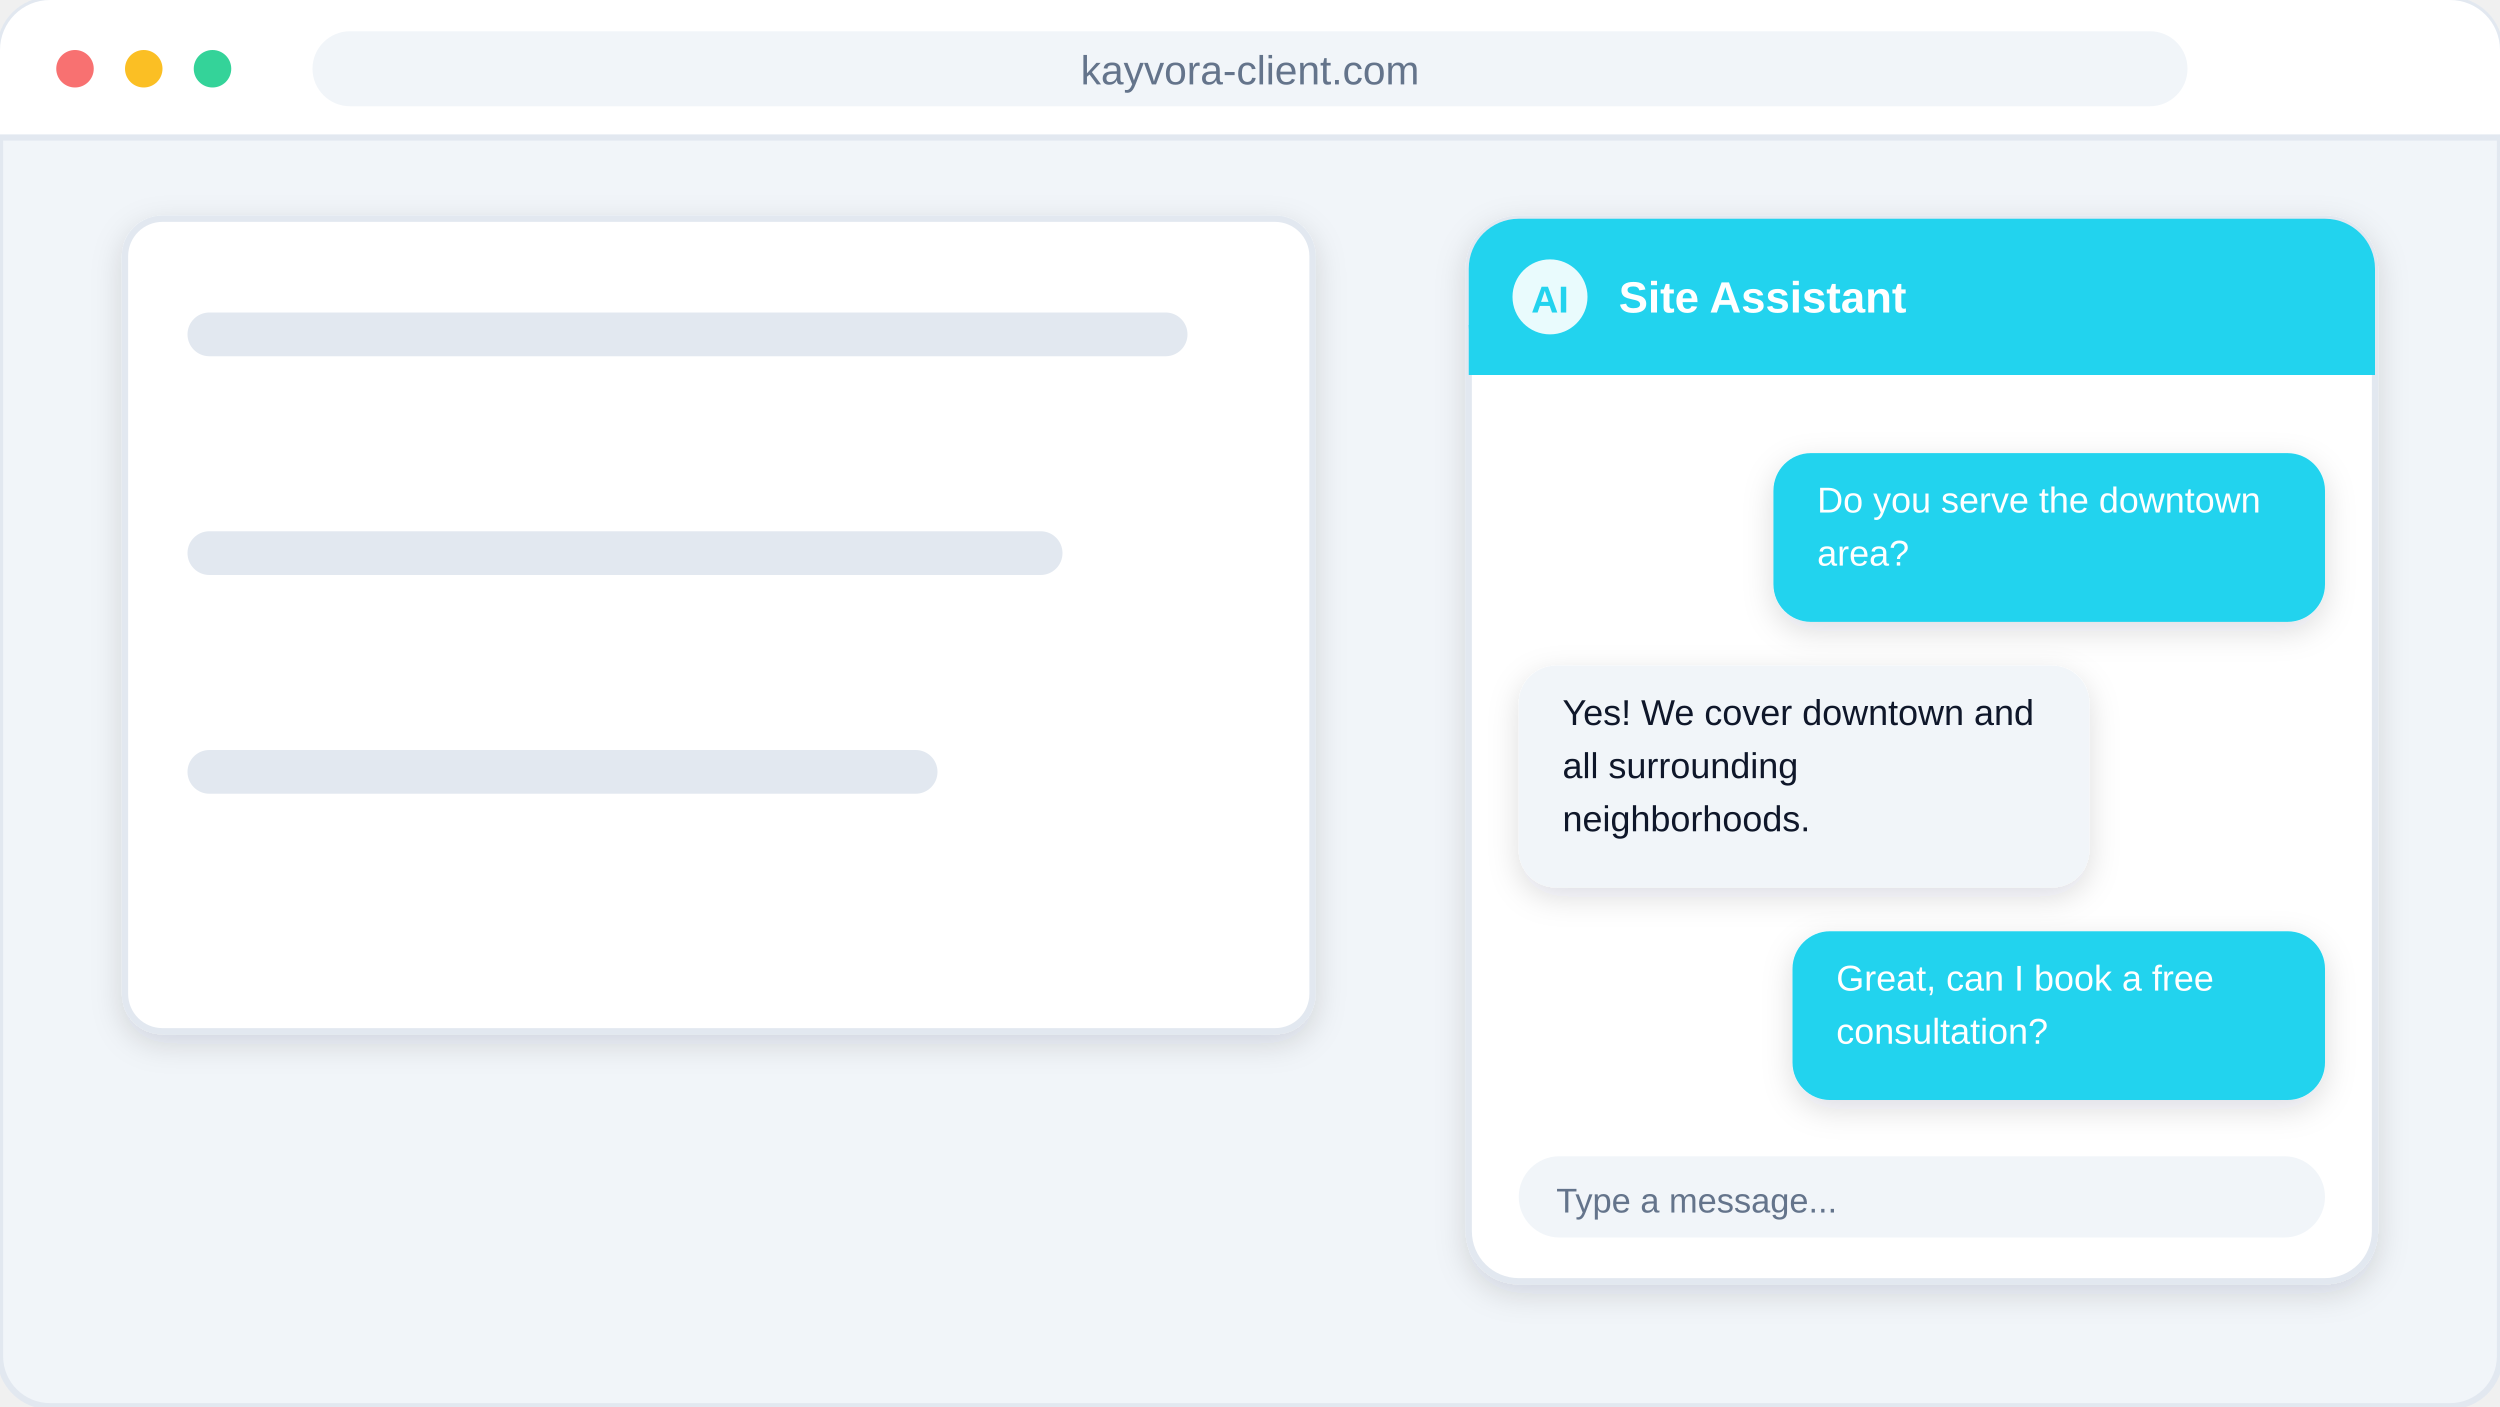
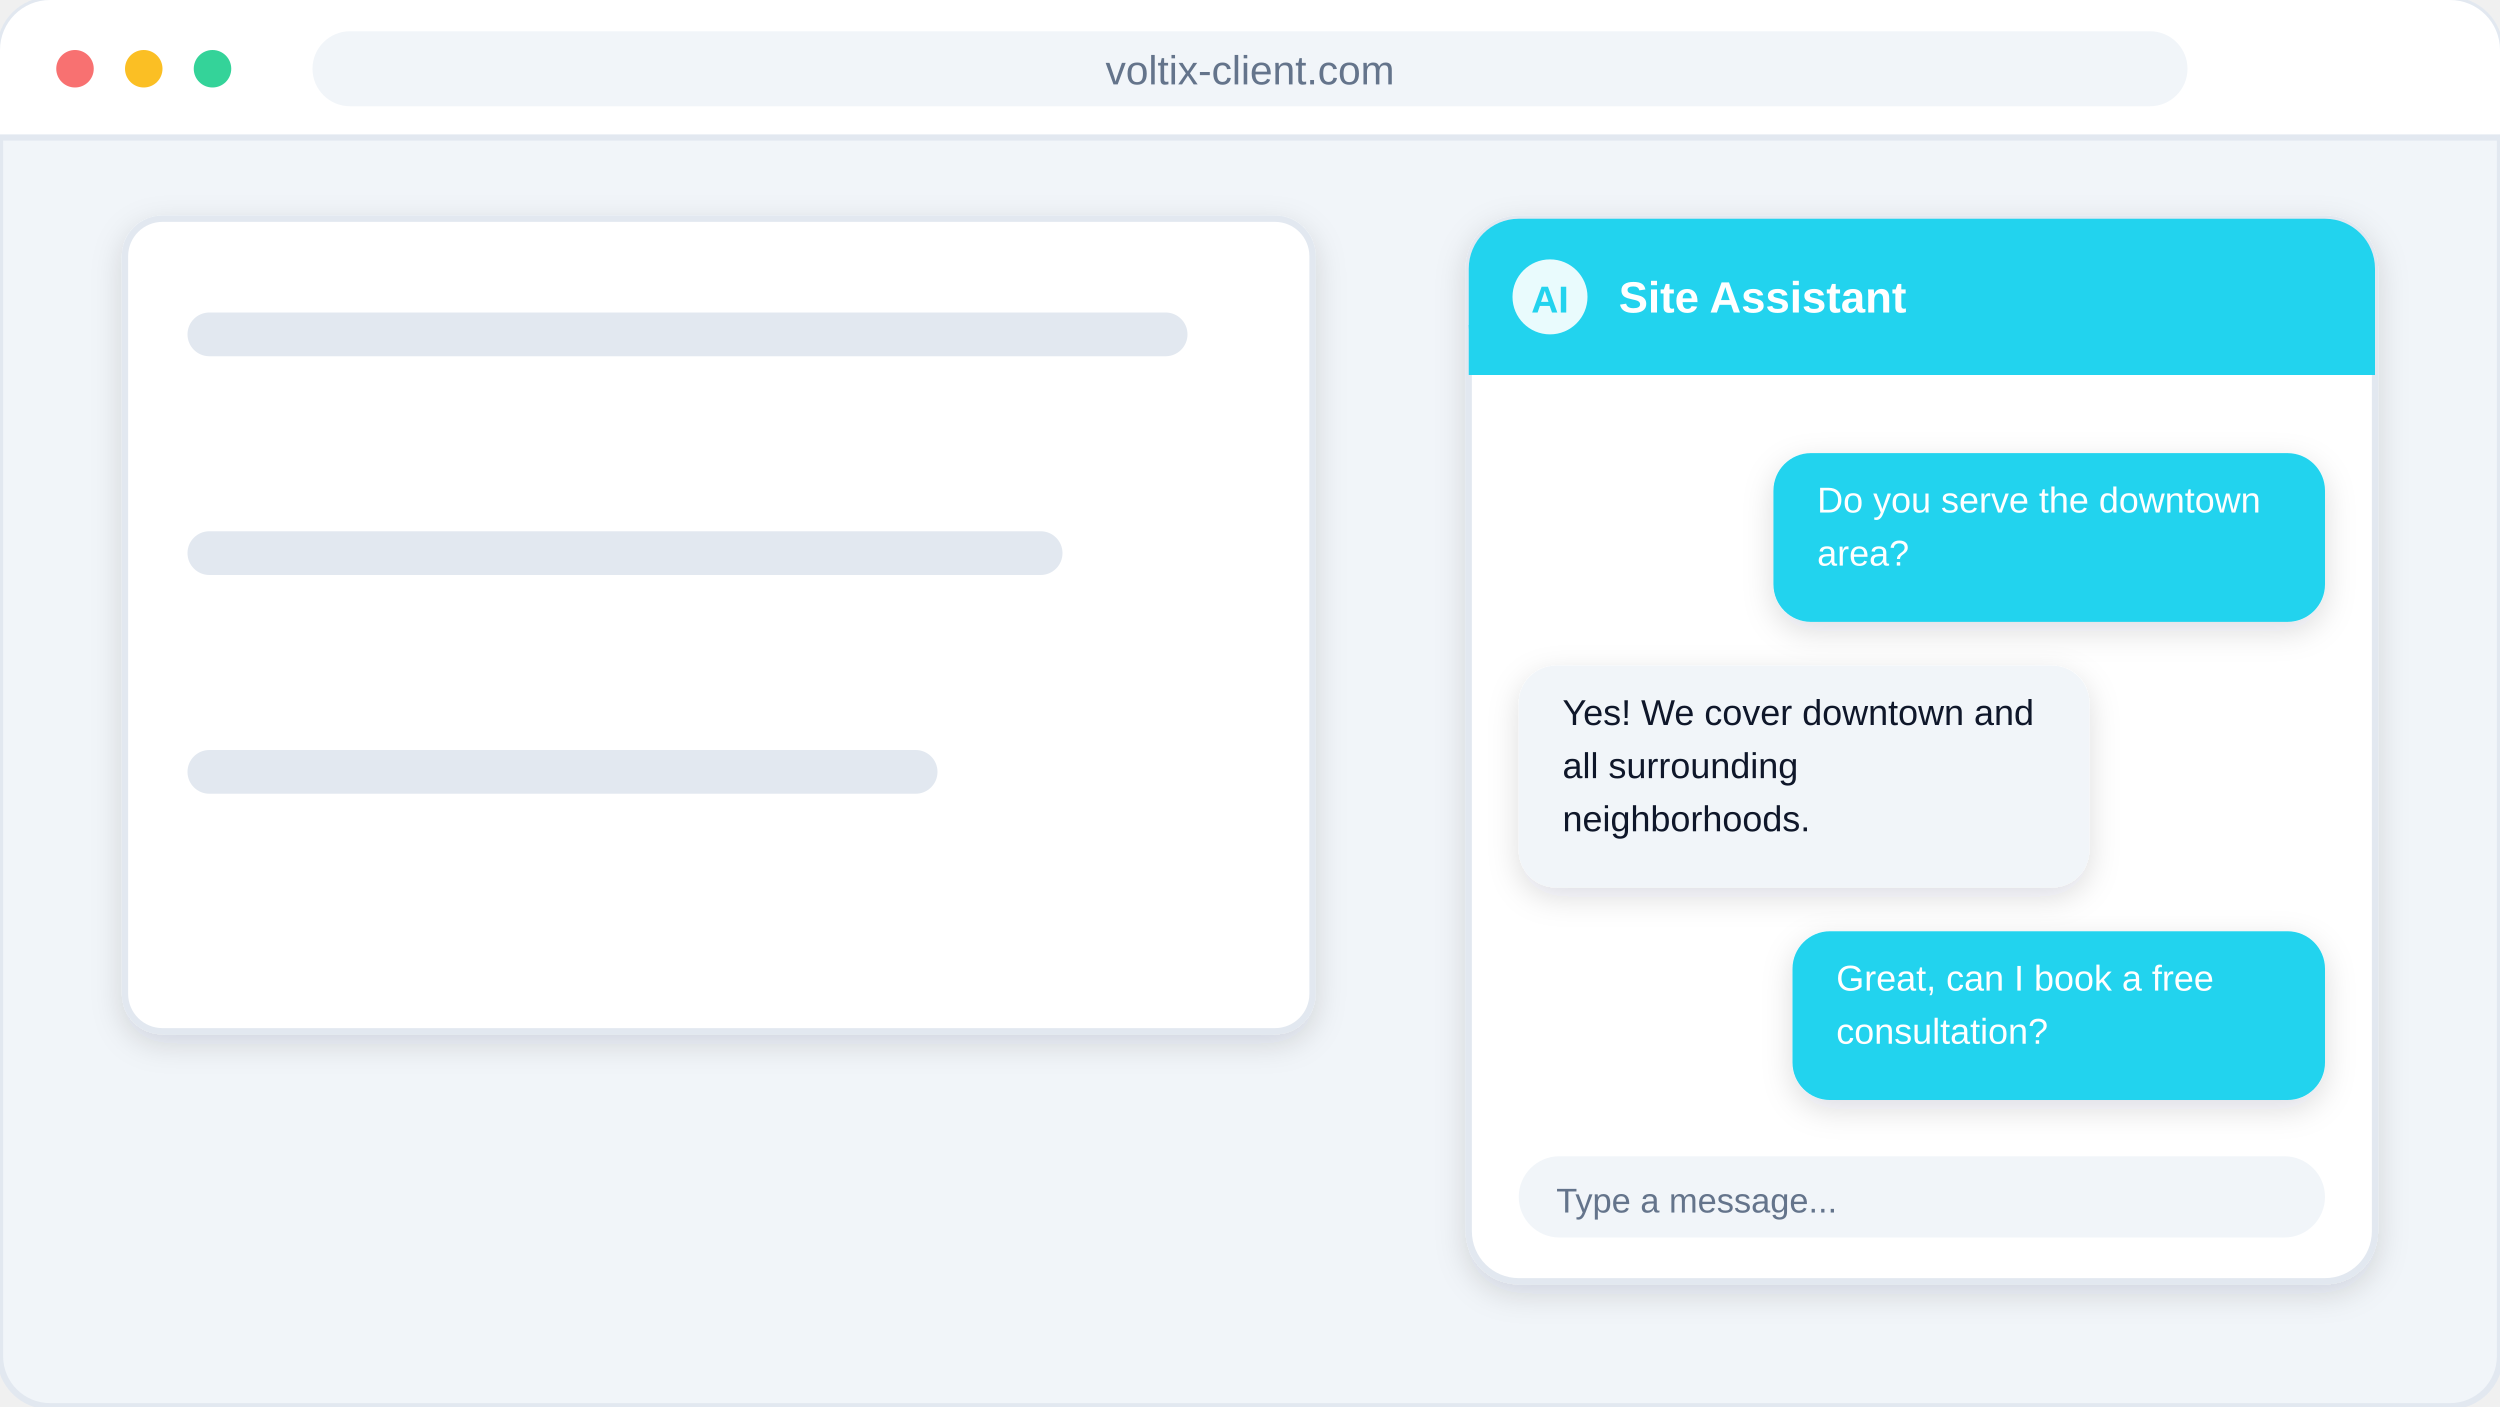
<svg xmlns="http://www.w3.org/2000/svg" viewBox="0 0 800 450">
  <defs>
    <filter id="soft-shadow" x="-40%" y="-40%" width="180%" height="180%">
      <feDropShadow dx="0" dy="6" stdDeviation="10" flood-color="#0F172A" flood-opacity="0.16" />
    </filter>
    <filter id="soft-shadow-sm" x="-60%" y="-60%" width="220%" height="220%">
      <feDropShadow dx="0" dy="3" stdDeviation="5" flood-color="#0F172A" flood-opacity="0.14" />
    </filter>
  </defs>
  <rect width="800" height="450" rx="16" fill="#F1F5F9" />
  <rect width="800" height="450" rx="16" fill="none" stroke="#E2E8F0" stroke-width="2" />
  <path d="M0 16 A16 16 0 0 1 16 0 L784 0 A16 16 0 0 1 800 16 L800 44 L0 44 Z" fill="#FFFFFF" />
  <line x1="0" y1="44" x2="800" y2="44" stroke="#E2E8F0" stroke-width="2" />
  <circle cx="24" cy="22" r="6" fill="#F87171" />
  <circle cx="46" cy="22" r="6" fill="#FBBF24" />
  <circle cx="68" cy="22" r="6" fill="#34D399" />
  <rect x="100" y="10" width="600" height="24" rx="12" fill="#F1F5F9" />
-   <text x="400.0" y="27" font-family="Arial, Helvetica, sans-serif" font-size="13" fill="#64748B" text-anchor="middle">kayvora-client.com</text>
+   <text x="400.0" y="27" font-family="Arial, Helvetica, sans-serif" font-size="13" fill="#64748B" text-anchor="middle">voltix-client.com</text>
  <rect x="40" y="70" width="380" height="260" rx="12" fill="#FFFFFF" stroke="#E2E8F0" stroke-width="2" filter="url(#soft-shadow-sm)" />
  <rect x="60" y="100" width="320" height="14" rx="7" fill="#E2E8F0" />
  <rect x="60" y="170" width="280" height="14" rx="7" fill="#E2E8F0" />
  <rect x="60" y="240" width="240" height="14" rx="7" fill="#E2E8F0" />
  <rect x="470" y="70" width="290" height="340" rx="16" fill="#FFFFFF" stroke="#E2E8F0" stroke-width="2" filter="url(#soft-shadow-sm)" />
  <rect x="470" y="70" width="290" height="50" rx="16" fill="#22D3EE" />
  <rect x="470" y="104" width="290" height="16" fill="#22D3EE" />
  <circle cx="496" cy="95" r="12" fill="#FFFFFF" fill-opacity="0.9" />
  <text x="496" y="100" font-family="Arial, Helvetica, sans-serif" font-size="12" font-weight="700" fill="#22D3EE" text-anchor="middle">AI</text>
  <text x="518" y="100" font-family="Arial, Helvetica, sans-serif" font-size="14" font-weight="700" fill="#FFFFFF">Site Assistant</text>
  <rect x="567.5" y="145" width="176.5" height="54" rx="12" fill="#22D3EE" filter="url(#soft-shadow-sm)" />
  <text x="581.5" y="164" font-family="Arial, Helvetica, sans-serif" font-size="11.5" fill="#FFFFFF">Do you serve the downtown</text>
  <text x="581.5" y="181" font-family="Arial, Helvetica, sans-serif" font-size="11.5" fill="#FFFFFF">area?</text>
  <rect x="486" y="213" width="182.6" height="71" rx="12" fill="#F1F5F9" filter="url(#soft-shadow-sm)" />
  <text x="500" y="232" font-family="Arial, Helvetica, sans-serif" font-size="11.5" fill="#0F172A">Yes! We cover downtown and</text>
  <text x="500" y="249" font-family="Arial, Helvetica, sans-serif" font-size="11.5" fill="#0F172A">all surrounding</text>
  <text x="500" y="266" font-family="Arial, Helvetica, sans-serif" font-size="11.5" fill="#0F172A">neighborhoods.</text>
  <rect x="573.6" y="298" width="170.4" height="54" rx="12" fill="#22D3EE" filter="url(#soft-shadow-sm)" />
  <text x="587.6" y="317" font-family="Arial, Helvetica, sans-serif" font-size="11.5" fill="#FFFFFF">Great, can I book a free</text>
  <text x="587.6" y="334" font-family="Arial, Helvetica, sans-serif" font-size="11.5" fill="#FFFFFF">consultation?</text>
  <rect x="486" y="370" width="258" height="26" rx="13" fill="#F1F5F9" />
  <text x="498" y="388" font-family="Arial, Helvetica, sans-serif" font-size="11" fill="#64748B">Type a message...</text>
</svg>
